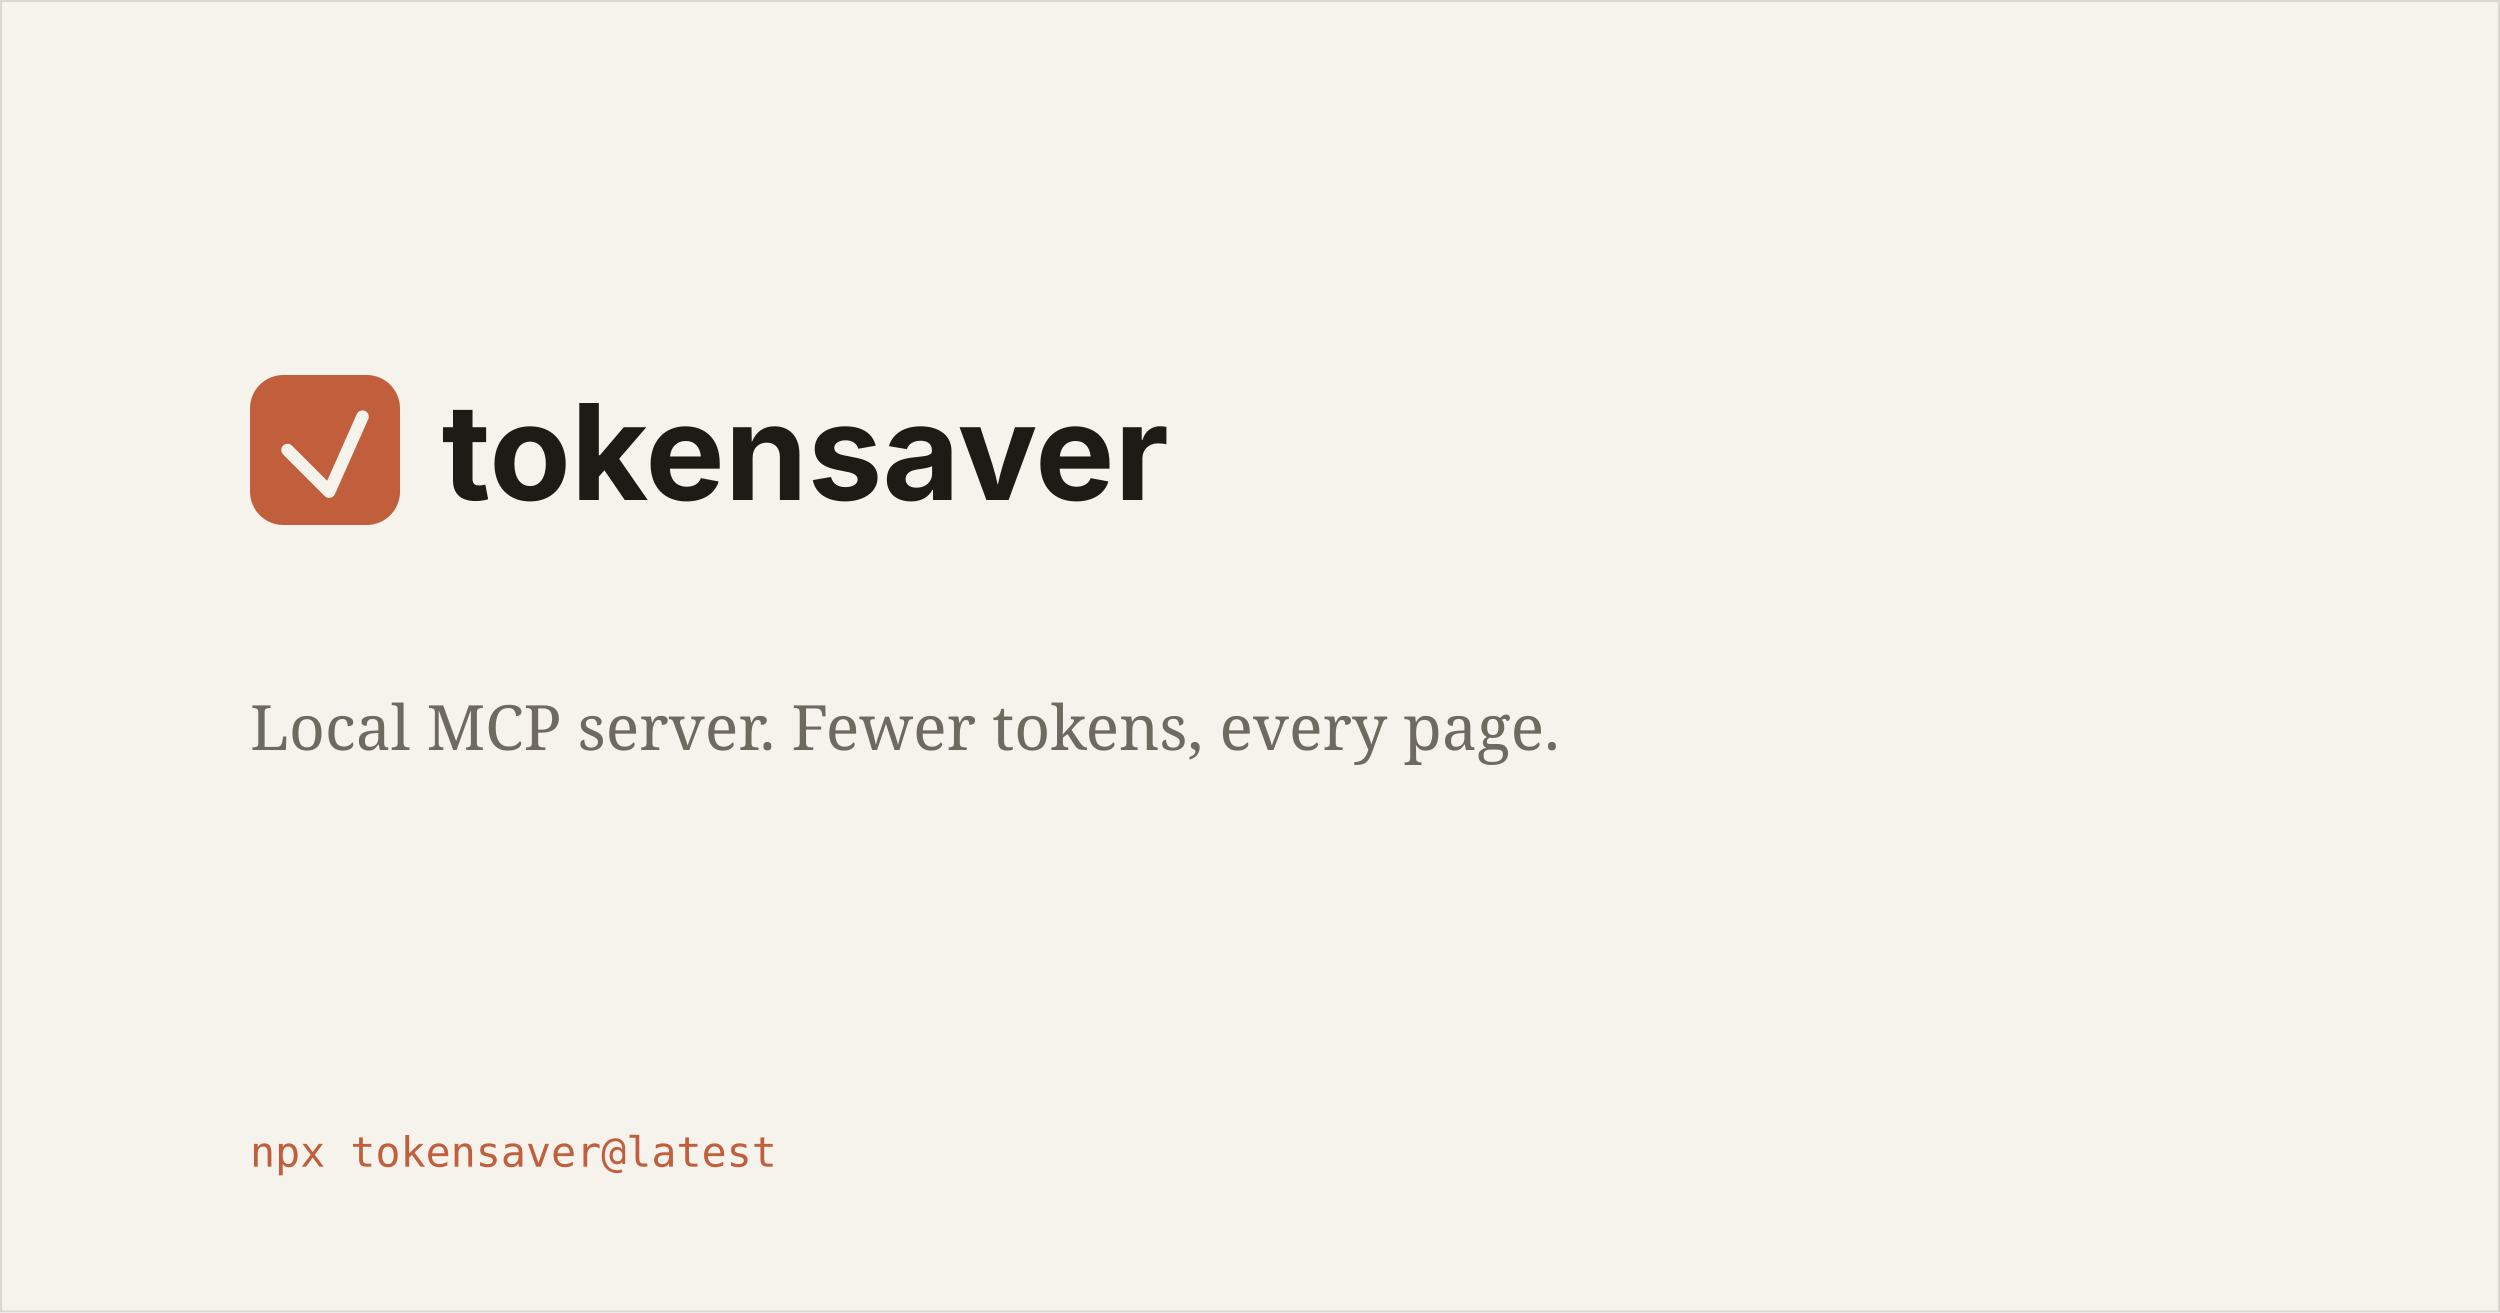
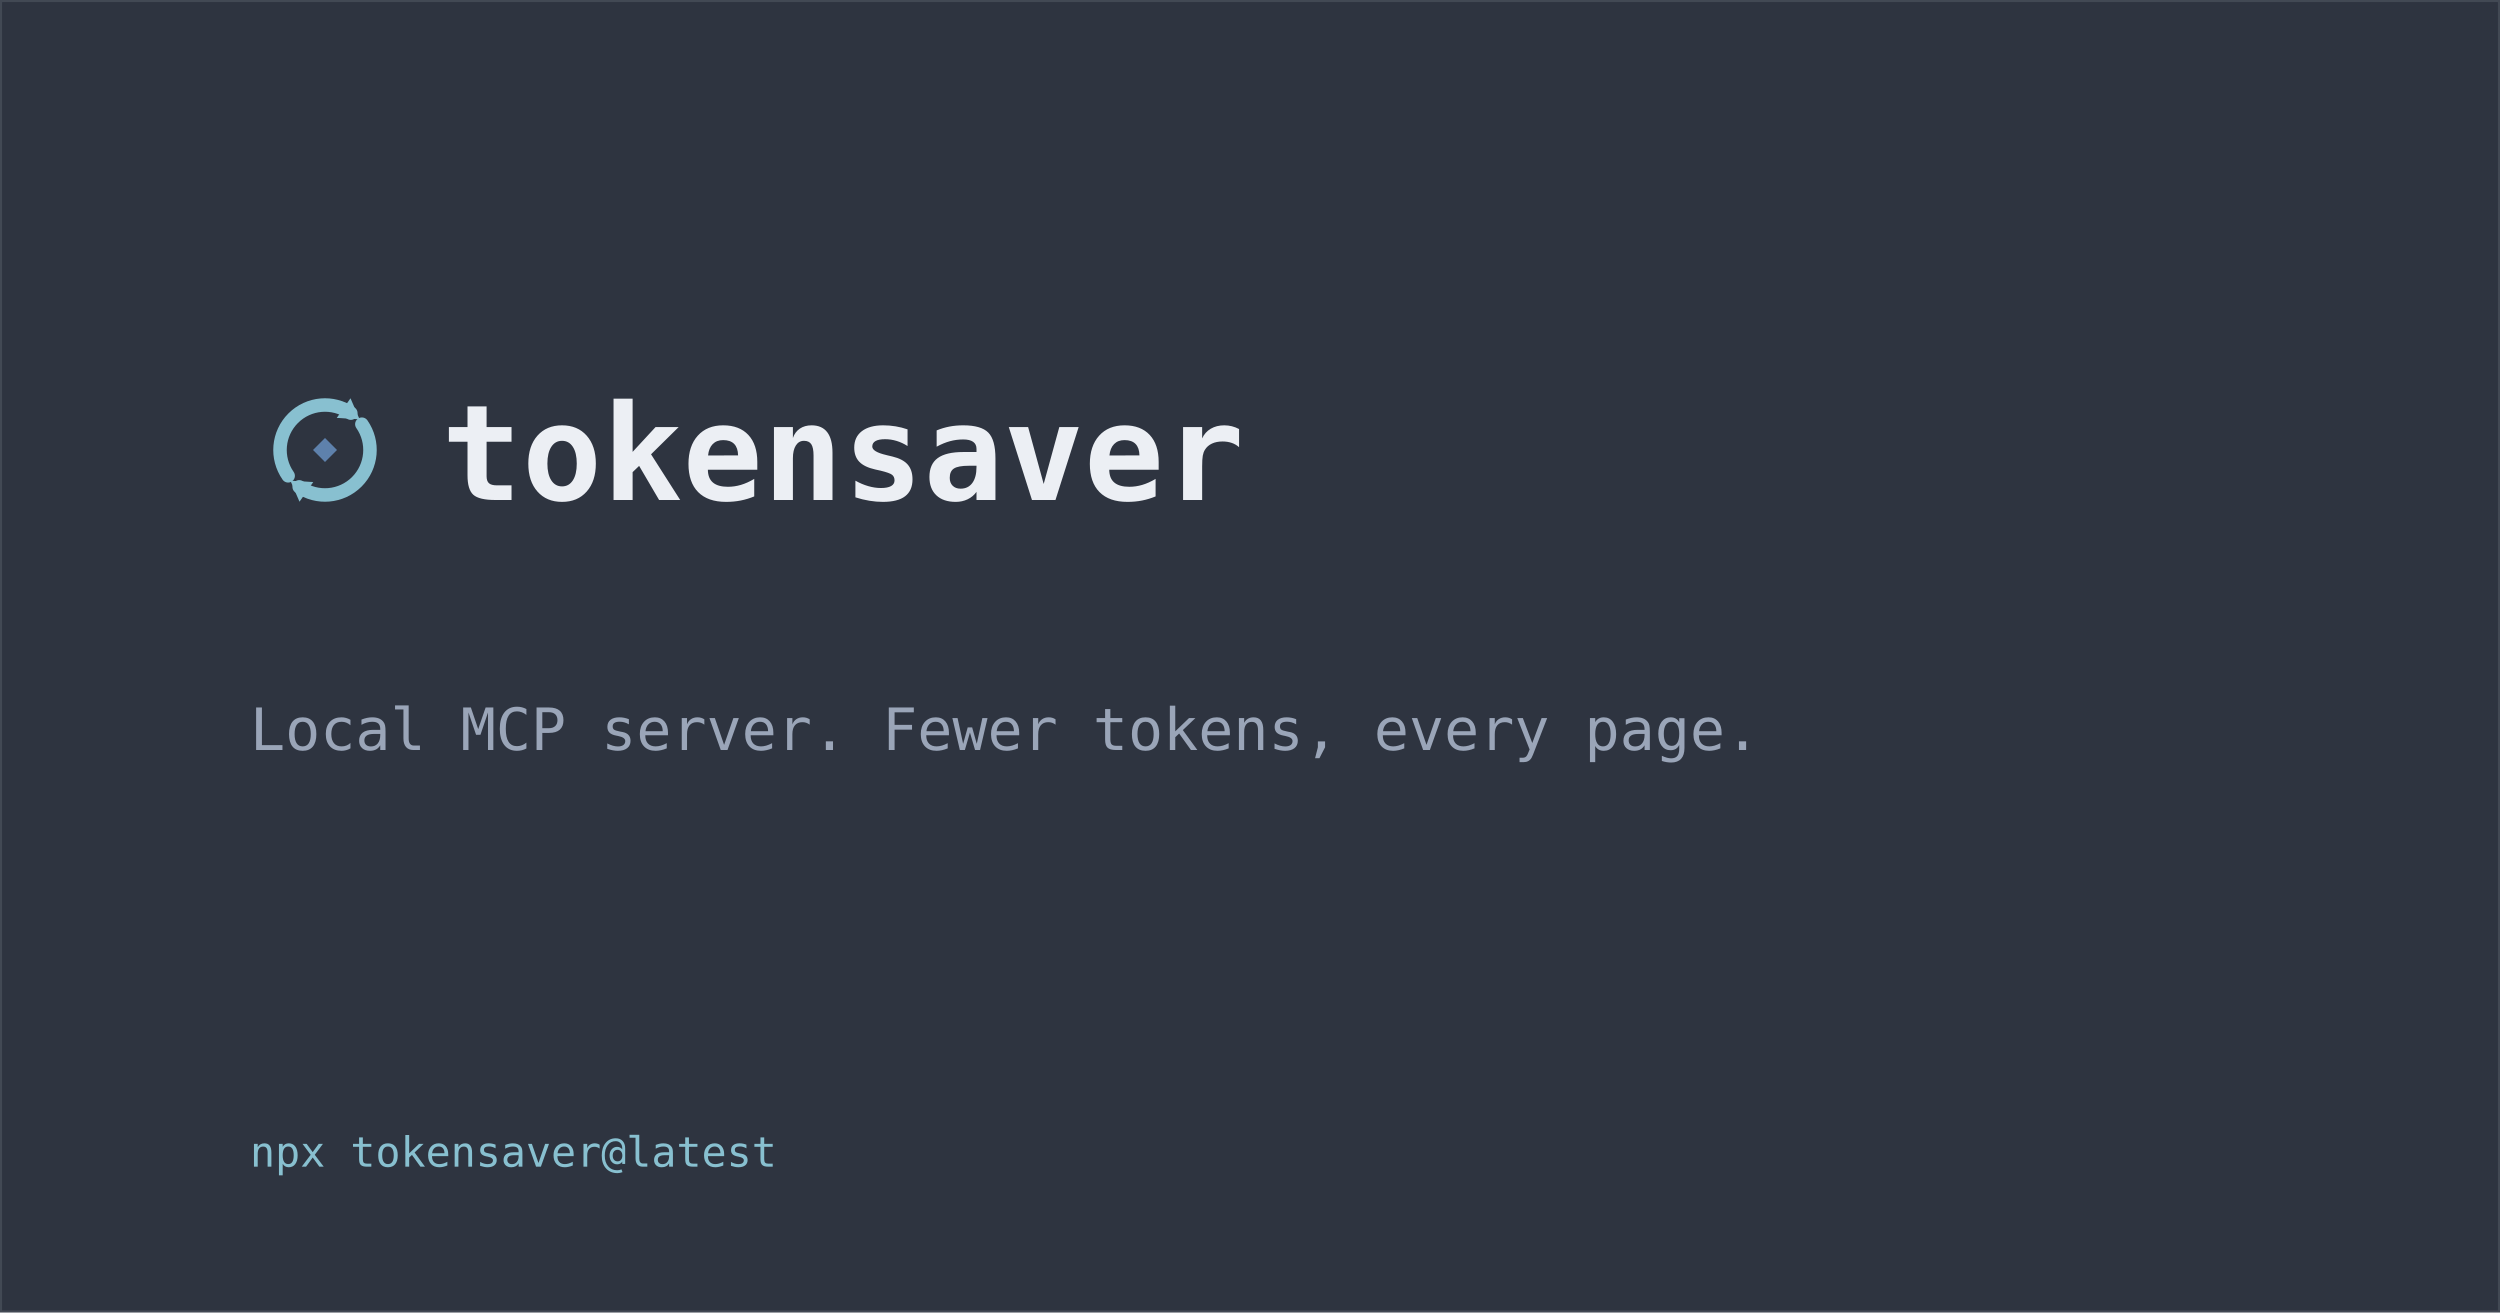
<svg xmlns="http://www.w3.org/2000/svg" width="1200" height="630" viewBox="0 0 1200 630">
-   <rect width="1200" height="630" fill="#f6f3ec" />
-   <rect x="0.5" y="0.5" width="1199" height="629" fill="none" stroke="#1e1b161f" stroke-width="1" />
-   <rect x="120" y="180" width="72" height="72" rx="16" fill="#c15f3c" />
-   <path d="M138 216 L158 236 L174 200" fill="none" stroke="#f6f3ec" stroke-width="6" stroke-linecap="round" stroke-linejoin="round" />
-   <text x="212" y="240" font-family="Inter, sans-serif" font-size="64" font-weight="700" fill="#1e1b16">tokensaver</text>
-   <text x="120" y="360" font-family="'Source Serif 4', Georgia, serif" font-size="30" fill="#6f6a5f">Local MCP server. Fewer tokens, every page.</text>
-   <text x="120" y="560" font-family="'JetBrains Mono', monospace" font-size="20" fill="#c15f3c">npx tokensaver@latest</text>
+   <rect width="1200" height="630" fill="#2e3440" />
+   <rect x="0.5" y="0.5" width="1199" height="629" fill="none" stroke="#d8dee91f" stroke-width="1" />
+   <g transform="translate(120,180) scale(0.72)">
+     <path d="M 25.43,67.21 A 30 30 0 0 1 67.21,25.43" fill="none" stroke="#88c0d0" stroke-width="9" stroke-linecap="round" />
+     <path d="M 74.57,32.79 A 30 30 0 0 1 32.79,74.57" fill="none" stroke="#88c0d0" stroke-width="9" stroke-linecap="round" />
+     <polygon points="73.06,29.53 57.83,28.62 67.00,15.52" fill="#88c0d0" />
+     <polygon points="26.94,70.47 42.17,71.38 33.00,84.48" fill="#88c0d0" />
+     <polygon points="50,42 58,50 50,58 42,50" fill="#5e81ac" />
+   </g>
+   <text x="212" y="240" font-family="'JetBrains Mono', monospace" font-size="64" font-weight="700" fill="#eceff4">tokensaver</text>
+   <text x="120" y="360" font-family="'JetBrains Mono', monospace" font-size="28" fill="#9aa5b8">Local MCP server. Fewer tokens, every page.</text>
+   <text x="120" y="560" font-family="'JetBrains Mono', monospace" font-size="20" fill="#88c0d0">npx tokensaver@latest</text>
</svg>
